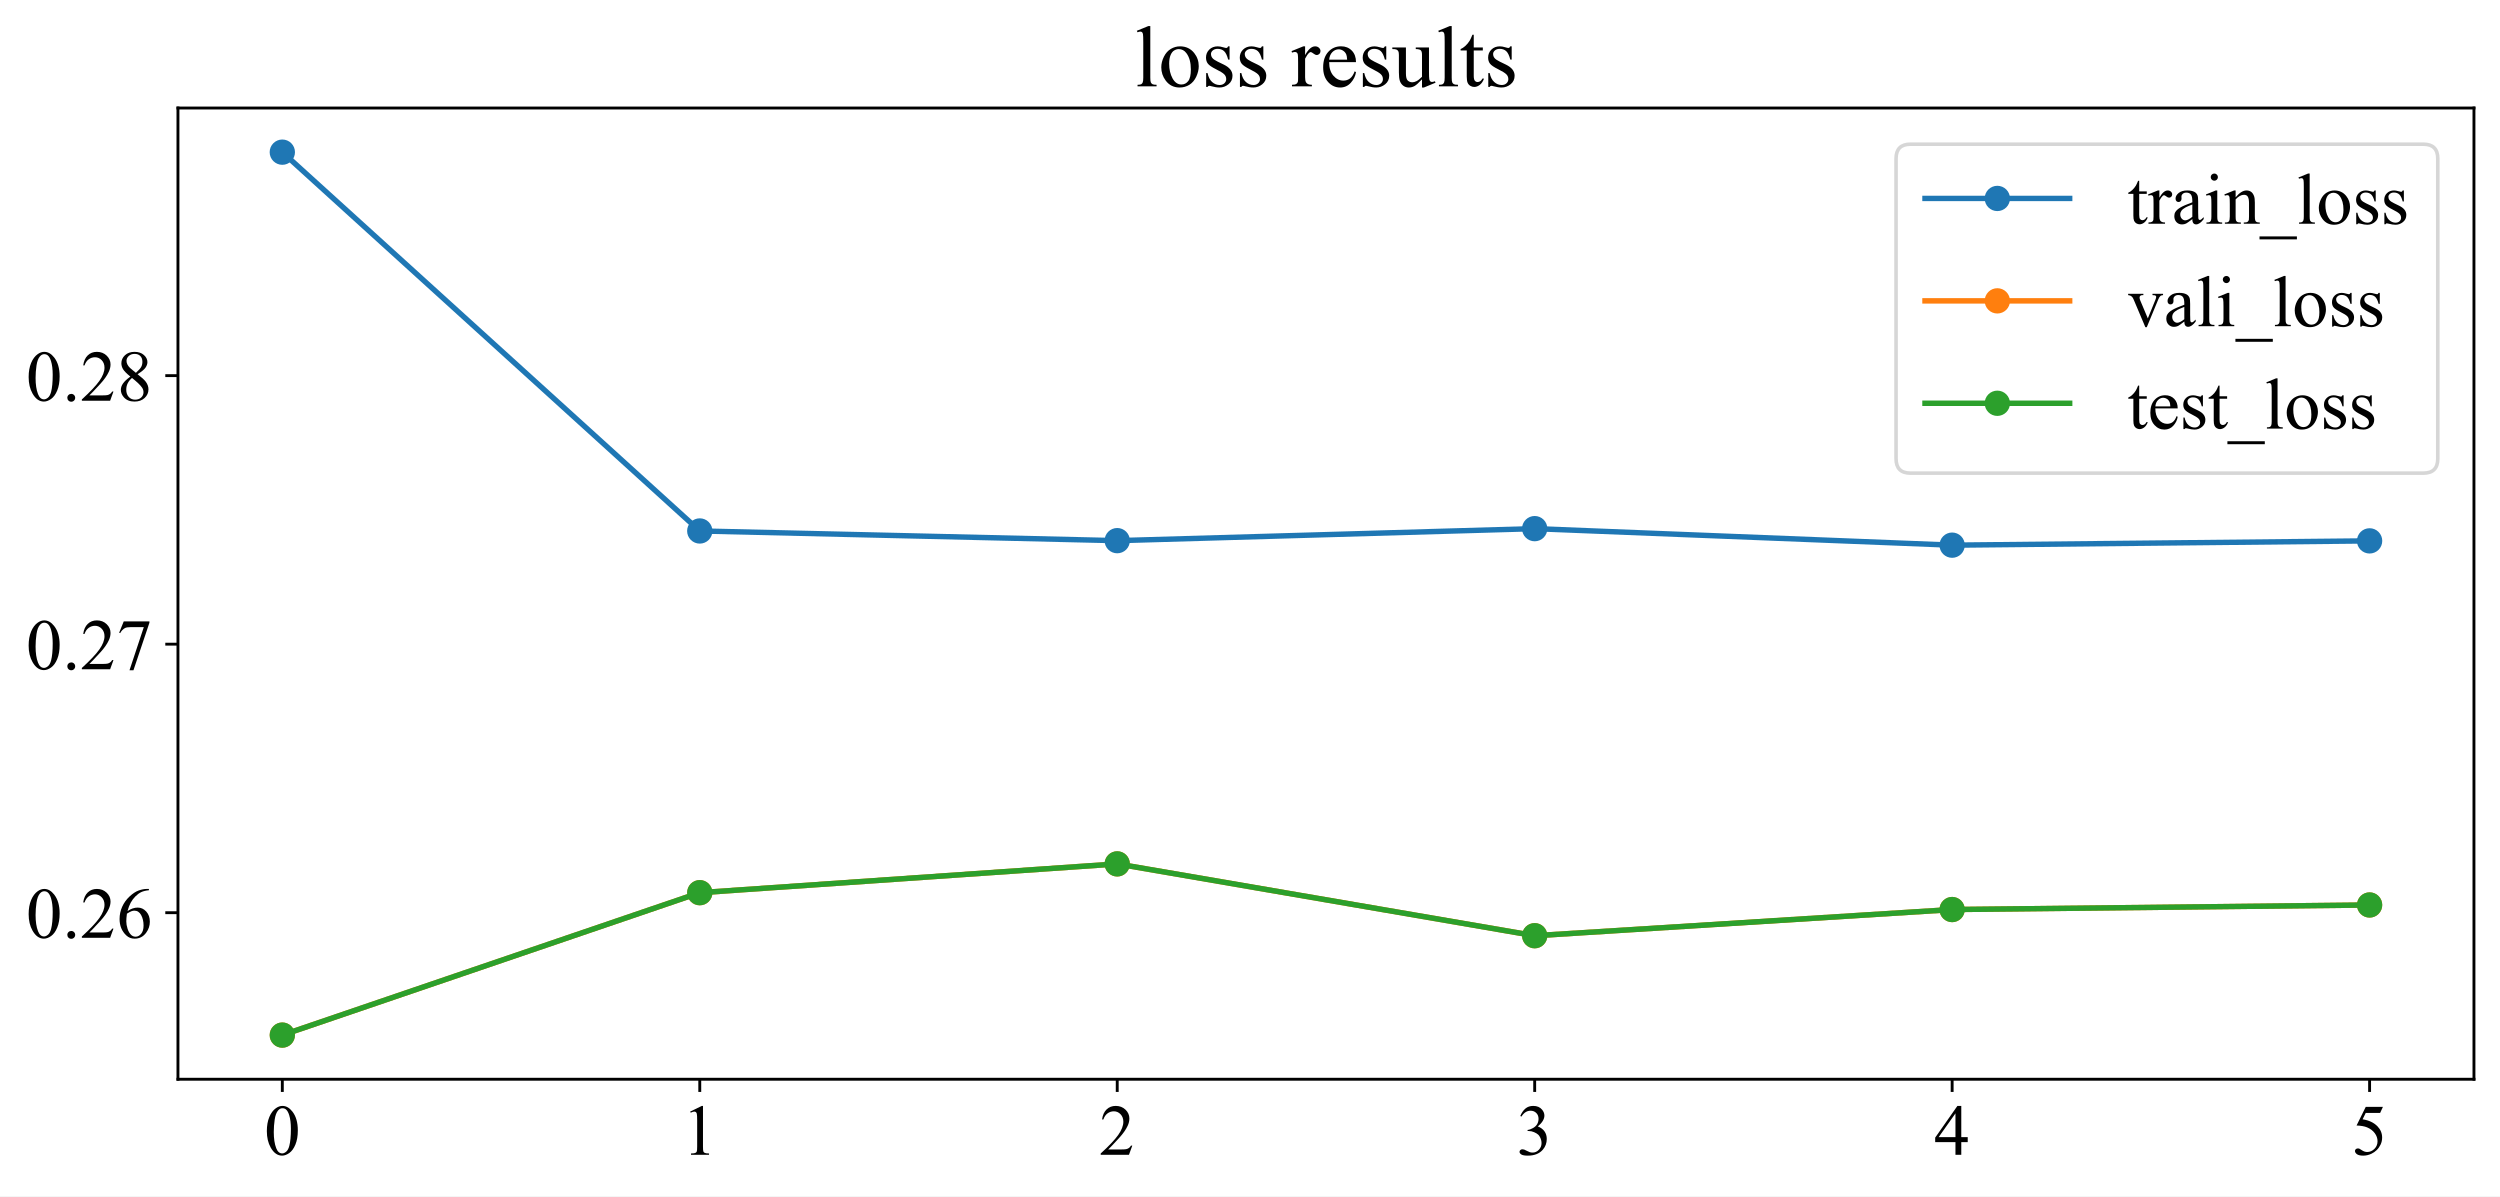
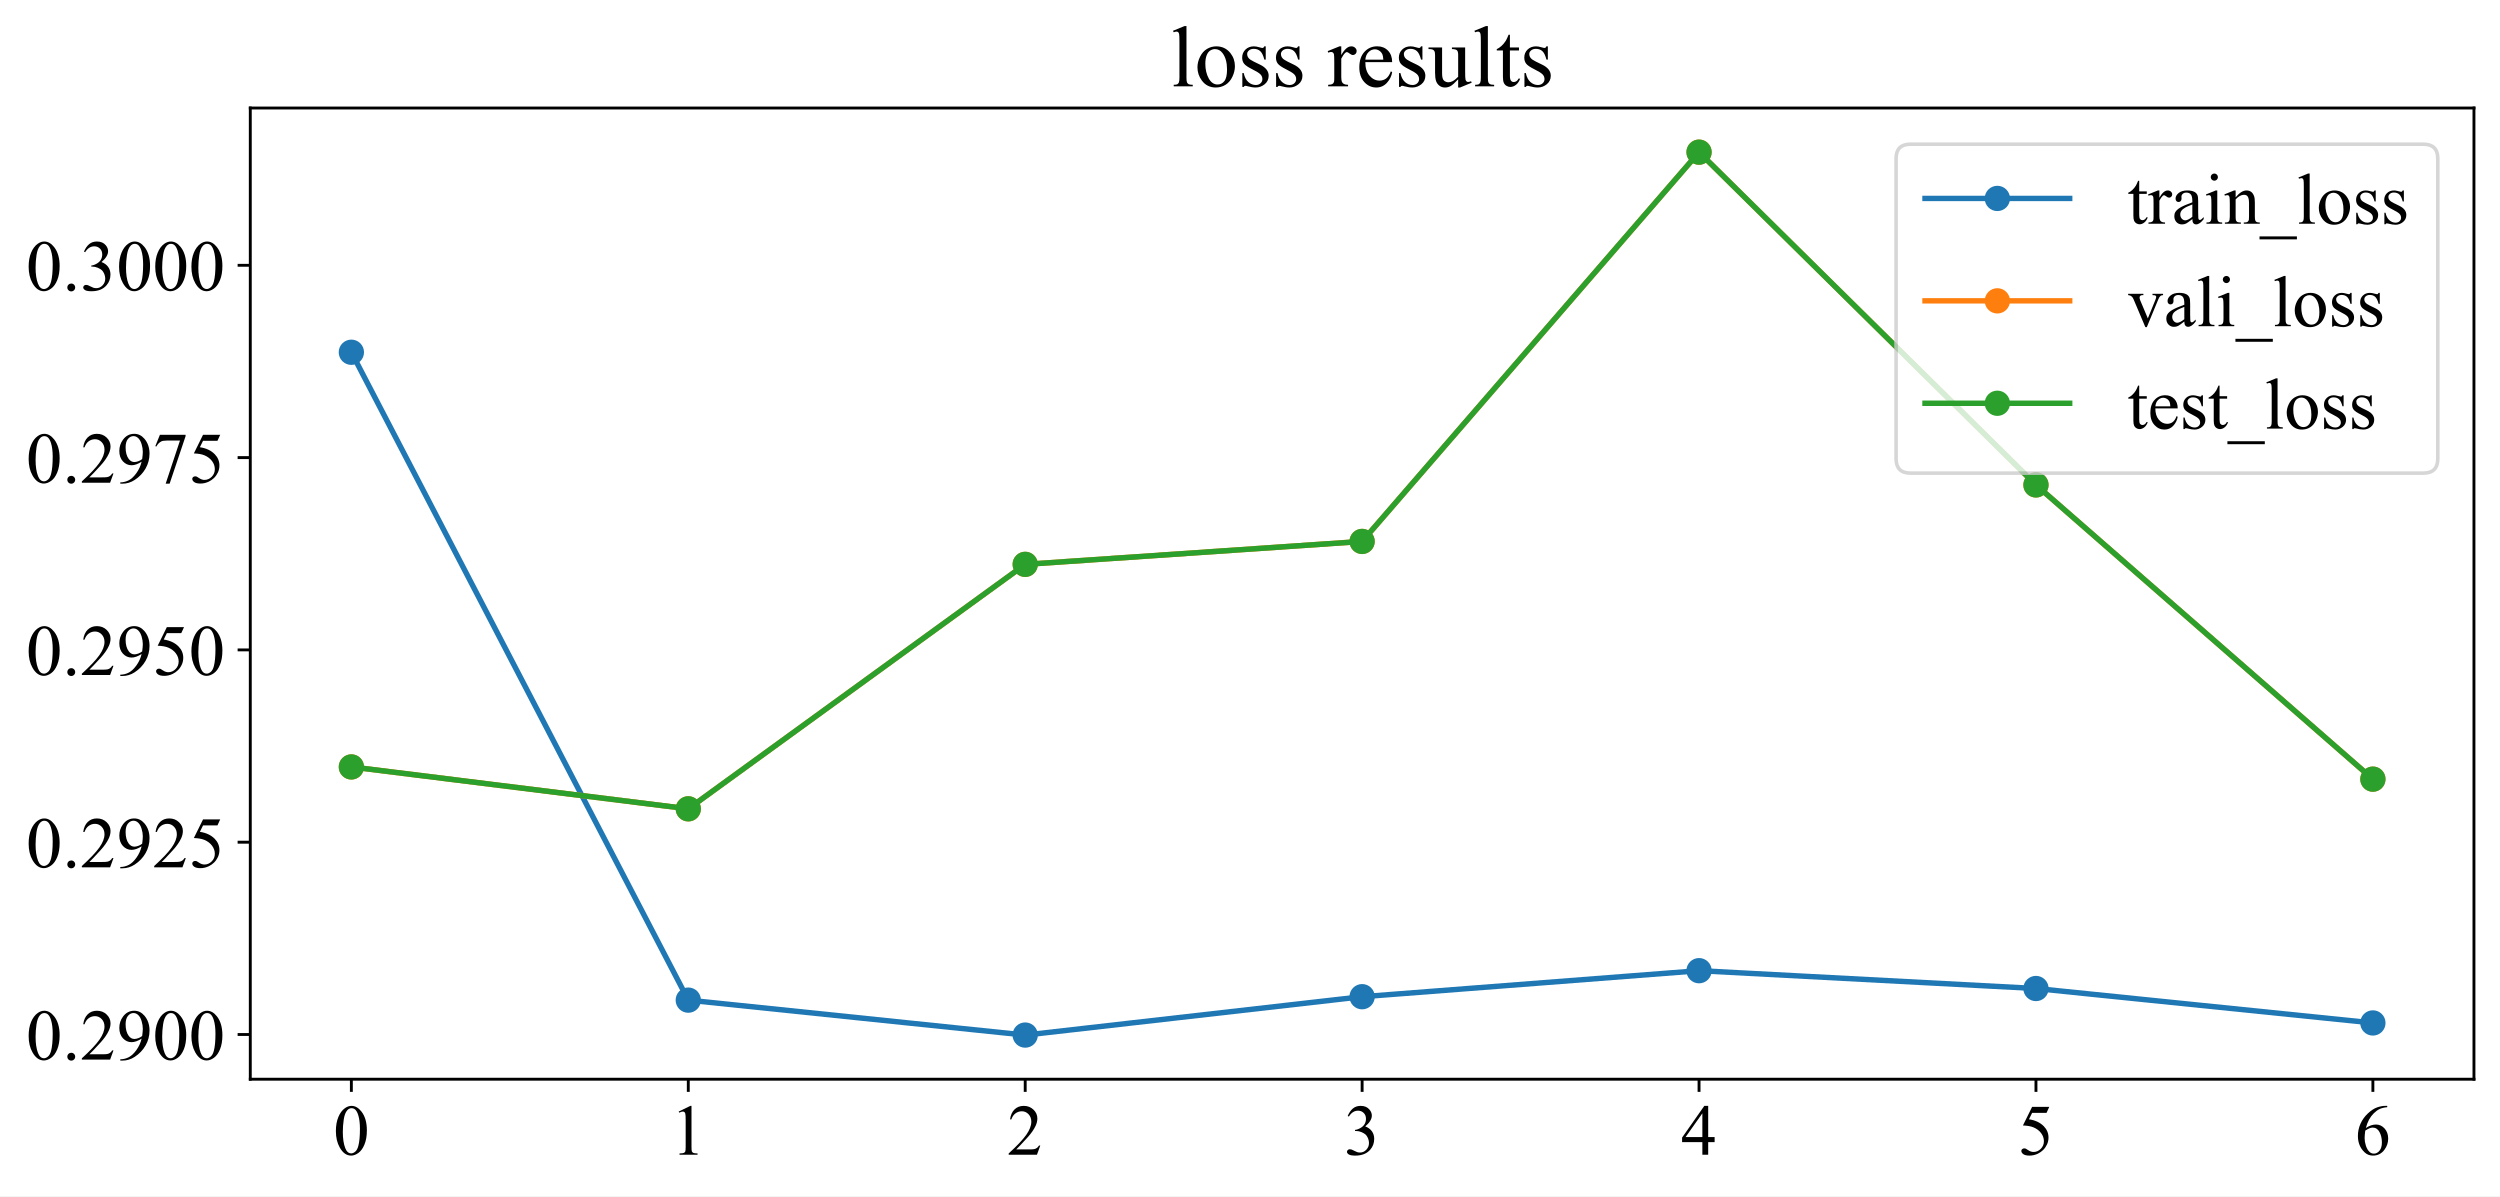
- <svg xmlns="http://www.w3.org/2000/svg" xmlns:xlink="http://www.w3.org/1999/xlink" width="691.19pt" height="330.751pt" viewBox="0 0 691.19 330.751" version="1.1">
+ <svg xmlns="http://www.w3.org/2000/svg" xmlns:xlink="http://www.w3.org/1999/xlink" width="691.21pt" height="330.751pt" viewBox="0 0 691.21 330.751" version="1.1">
  <defs>
    <style type="text/css">*{stroke-linejoin: round; stroke-linecap: butt}</style>
  </defs>
  <g id="figure_1">
    <g id="patch_1">
-       <path d="M 0 330.751  L 691.19 330.751  L 691.19 0  L 0 0  z " style="fill: #ffffff" />
+       <path d="M 0 330.751  L 691.21 330.751  L 691.21 0  L 0 0  z " style="fill: #ffffff" />
    </g>
    <g id="axes_1">
      <g id="patch_2">
-         <path d="M 49.2 298.385  L 683.99 298.385  L 683.99 29.865  L 49.2 29.865  z " style="fill: #ffffff" />
+         <path d="M 69.2 298.385  L 684.01 298.385  L 684.01 29.865  L 69.2 29.865  z " style="fill: #ffffff" />
      </g>
      <g id="matplotlib.axis_1">
        <g id="xtick_1">
          <g id="line2d_1">
            <defs>
-               <path id="mf7d55aefeb" d="M 0 0  L 0 3.5  " style="stroke: #000000; stroke-width: 0.8" />
+               <path id="m547c30e3f7" d="M 0 0  L 0 3.5  " style="stroke: #000000; stroke-width: 0.8" />
            </defs>
            <g>
-               <use xlink:href="#mf7d55aefeb" x="78.054" y="298.385" style="stroke: #000000; stroke-width: 0.8" />
+               <use xlink:href="#m547c30e3f7" x="97.146" y="298.385" style="stroke: #000000; stroke-width: 0.8" />
            </g>
          </g>
          <g id="text_1">
-             <g transform="translate(73.05409 319.2725) scale(0.2 -0.2)">
+             <g transform="translate(92.14591 319.2725) scale(0.2 -0.2)">
              <defs>
                <path id="TimesNewRomanPSMT-30" d="M 231 2094  Q 231 2819 450 3342  Q 669 3866 1031 4122  Q 1313 4325 1613 4325  Q 2100 4325 2488 3828  Q 2972 3213 2972 2159  Q 2972 1422 2759 906  Q 2547 391 2217 158  Q 1888 -75 1581 -75  Q 975 -75 572 641  Q 231 1244 231 2094  z M 844 2016  Q 844 1141 1059 588  Q 1238 122 1591 122  Q 1759 122 1940 273  Q 2122 425 2216 781  Q 2359 1319 2359 2297  Q 2359 3022 2209 3506  Q 2097 3866 1919 4016  Q 1791 4119 1609 4119  Q 1397 4119 1231 3928  Q 1006 3669 925 3112  Q 844 2556 844 2016  z " transform="scale(0.015625)" />
              </defs>
              <use xlink:href="#TimesNewRomanPSMT-30" />
            </g>
          </g>
        </g>
        <g id="xtick_2">
          <g id="line2d_2">
            <g>
-               <use xlink:href="#mf7d55aefeb" x="193.47" y="298.385" style="stroke: #000000; stroke-width: 0.8" />
+               <use xlink:href="#m547c30e3f7" x="190.299" y="298.385" style="stroke: #000000; stroke-width: 0.8" />
            </g>
          </g>
          <g id="text_2">
-             <g transform="translate(188.4705 319.2725) scale(0.2 -0.2)">
+             <g transform="translate(185.2989 319.2725) scale(0.2 -0.2)">
              <defs>
                <path id="TimesNewRomanPSMT-31" d="M 750 3822  L 1781 4325  L 1884 4325  L 1884 747  Q 1884 391 1914 303  Q 1944 216 2037 169  Q 2131 122 2419 116  L 2419 0  L 825 0  L 825 116  Q 1125 122 1212 167  Q 1300 213 1334 289  Q 1369 366 1369 747  L 1369 3034  Q 1369 3497 1338 3628  Q 1316 3728 1258 3775  Q 1200 3822 1119 3822  Q 1003 3822 797 3725  L 750 3822  z " transform="scale(0.015625)" />
              </defs>
              <use xlink:href="#TimesNewRomanPSMT-31" />
            </g>
          </g>
        </g>
        <g id="xtick_3">
          <g id="line2d_3">
            <g>
-               <use xlink:href="#mf7d55aefeb" x="308.887" y="298.385" style="stroke: #000000; stroke-width: 0.8" />
+               <use xlink:href="#m547c30e3f7" x="283.452" y="298.385" style="stroke: #000000; stroke-width: 0.8" />
            </g>
          </g>
          <g id="text_3">
-             <g transform="translate(303.8868 319.2725) scale(0.2 -0.2)">
+             <g transform="translate(278.452 319.2725) scale(0.2 -0.2)">
              <defs>
                <path id="TimesNewRomanPSMT-32" d="M 2934 816  L 2638 0  L 138 0  L 138 116  Q 1241 1122 1691 1759  Q 2141 2397 2141 2925  Q 2141 3328 1894 3587  Q 1647 3847 1303 3847  Q 991 3847 742 3664  Q 494 3481 375 3128  L 259 3128  Q 338 3706 661 4015  Q 984 4325 1469 4325  Q 1984 4325 2329 3994  Q 2675 3663 2675 3213  Q 2675 2891 2525 2569  Q 2294 2063 1775 1497  Q 997 647 803 472  L 1909 472  Q 2247 472 2383 497  Q 2519 522 2628 598  Q 2738 675 2819 816  L 2934 816  z " transform="scale(0.015625)" />
              </defs>
              <use xlink:href="#TimesNewRomanPSMT-32" />
            </g>
          </g>
        </g>
        <g id="xtick_4">
          <g id="line2d_4">
            <g>
-               <use xlink:href="#mf7d55aefeb" x="424.303" y="298.385" style="stroke: #000000; stroke-width: 0.8" />
+               <use xlink:href="#m547c30e3f7" x="376.605" y="298.385" style="stroke: #000000; stroke-width: 0.8" />
            </g>
          </g>
          <g id="text_4">
-             <g transform="translate(419.3032 319.2725) scale(0.2 -0.2)">
+             <g transform="translate(371.605 319.2725) scale(0.2 -0.2)">
              <defs>
                <path id="TimesNewRomanPSMT-33" d="M 325 3431  Q 506 3859 782 4092  Q 1059 4325 1472 4325  Q 1981 4325 2253 3994  Q 2459 3747 2459 3466  Q 2459 3003 1878 2509  Q 2269 2356 2469 2072  Q 2669 1788 2669 1403  Q 2669 853 2319 450  Q 1863 -75 997 -75  Q 569 -75 414 31  Q 259 138 259 259  Q 259 350 332 419  Q 406 488 509 488  Q 588 488 669 463  Q 722 447 909 348  Q 1097 250 1169 231  Q 1284 197 1416 197  Q 1734 197 1970 444  Q 2206 691 2206 1028  Q 2206 1275 2097 1509  Q 2016 1684 1919 1775  Q 1784 1900 1550 2001  Q 1316 2103 1072 2103  L 972 2103  L 972 2197  Q 1219 2228 1467 2375  Q 1716 2522 1828 2728  Q 1941 2934 1941 3181  Q 1941 3503 1739 3701  Q 1538 3900 1238 3900  Q 753 3900 428 3381  L 325 3431  z " transform="scale(0.015625)" />
              </defs>
              <use xlink:href="#TimesNewRomanPSMT-33" />
            </g>
          </g>
        </g>
        <g id="xtick_5">
          <g id="line2d_5">
            <g>
-               <use xlink:href="#mf7d55aefeb" x="539.72" y="298.385" style="stroke: #000000; stroke-width: 0.8" />
+               <use xlink:href="#m547c30e3f7" x="469.758" y="298.385" style="stroke: #000000; stroke-width: 0.8" />
            </g>
          </g>
          <g id="text_5">
-             <g transform="translate(534.7195 319.2725) scale(0.2 -0.2)">
+             <g transform="translate(464.758 319.2725) scale(0.2 -0.2)">
              <defs>
                <path id="TimesNewRomanPSMT-34" d="M 2978 1563  L 2978 1119  L 2409 1119  L 2409 0  L 1894 0  L 1894 1119  L 100 1119  L 100 1519  L 2066 4325  L 2409 4325  L 2409 1563  L 2978 1563  z M 1894 1563  L 1894 3666  L 406 1563  L 1894 1563  z " transform="scale(0.015625)" />
              </defs>
              <use xlink:href="#TimesNewRomanPSMT-34" />
            </g>
          </g>
        </g>
        <g id="xtick_6">
          <g id="line2d_6">
            <g>
-               <use xlink:href="#mf7d55aefeb" x="655.136" y="298.385" style="stroke: #000000; stroke-width: 0.8" />
+               <use xlink:href="#m547c30e3f7" x="562.911" y="298.385" style="stroke: #000000; stroke-width: 0.8" />
            </g>
          </g>
          <g id="text_6">
-             <g transform="translate(650.1359 319.2725) scale(0.2 -0.2)">
+             <g transform="translate(557.9111 319.2725) scale(0.2 -0.2)">
              <defs>
                <path id="TimesNewRomanPSMT-35" d="M 2778 4238  L 2534 3706  L 1259 3706  L 981 3138  Q 1809 3016 2294 2522  Q 2709 2097 2709 1522  Q 2709 1188 2573 903  Q 2438 619 2231 419  Q 2025 219 1772 97  Q 1413 -75 1034 -75  Q 653 -75 479 54  Q 306 184 306 341  Q 306 428 378 495  Q 450 563 559 563  Q 641 563 702 538  Q 763 513 909 409  Q 1144 247 1384 247  Q 1750 247 2026 523  Q 2303 800 2303 1197  Q 2303 1581 2056 1914  Q 1809 2247 1375 2428  Q 1034 2569 447 2591  L 1259 4238  L 2778 4238  z " transform="scale(0.015625)" />
              </defs>
              <use xlink:href="#TimesNewRomanPSMT-35" />
+             </g>
+           </g>
+         </g>
+         <g id="xtick_7">
+           <g id="line2d_7">
+             <g>
+               <use xlink:href="#m547c30e3f7" x="656.064" y="298.385" style="stroke: #000000; stroke-width: 0.8" />
+             </g>
+           </g>
+           <g id="text_7">
+             <g transform="translate(651.0641 319.2725) scale(0.2 -0.2)">
+               <defs>
+                 <path id="TimesNewRomanPSMT-36" d="M 2869 4325  L 2869 4209  Q 2456 4169 2195 4045  Q 1934 3922 1679 3669  Q 1425 3416 1258 3105  Q 1091 2794 978 2366  Q 1428 2675 1881 2675  Q 2316 2675 2634 2325  Q 2953 1975 2953 1425  Q 2953 894 2631 456  Q 2244 -75 1606 -75  Q 1172 -75 869 213  Q 275 772 275 1663  Q 275 2231 503 2743  Q 731 3256 1154 3653  Q 1578 4050 1965 4187  Q 2353 4325 2688 4325  L 2869 4325  z M 925 2138  Q 869 1716 869 1456  Q 869 1156 980 804  Q 1091 453 1309 247  Q 1469 100 1697 100  Q 1969 100 2183 356  Q 2397 613 2397 1088  Q 2397 1622 2184 2012  Q 1972 2403 1581 2403  Q 1463 2403 1327 2353  Q 1191 2303 925 2138  z " transform="scale(0.015625)" />
+               </defs>
+               <use xlink:href="#TimesNewRomanPSMT-36" />
            </g>
          </g>
        </g>
      </g>
      <g id="matplotlib.axis_2">
        <g id="ytick_1">
-           <g id="line2d_7">
+           <g id="line2d_8">
            <defs>
-               <path id="mca169cd558" d="M 0 0  L -3.5 0  " style="stroke: #000000; stroke-width: 0.8" />
+               <path id="m90d7ce782a" d="M 0 0  L -3.5 0  " style="stroke: #000000; stroke-width: 0.8" />
            </defs>
            <g>
-               <use xlink:href="#mca169cd558" x="49.2" y="252.341" style="stroke: #000000; stroke-width: 0.8" />
-             </g>
-           </g>
-           <g id="text_7">
-             <g transform="translate(7.2 259.2844) scale(0.2 -0.2)">
+               <use xlink:href="#m90d7ce782a" x="69.2" y="286.025" style="stroke: #000000; stroke-width: 0.8" />
+             </g>
+           </g>
+           <g id="text_8">
+             <g transform="translate(7.2 292.9692) scale(0.2 -0.2)">
              <defs>
                <path id="TimesNewRomanPSMT-2e" d="M 800 606  Q 947 606 1047 504  Q 1147 403 1147 259  Q 1147 116 1045 14  Q 944 -88 800 -88  Q 656 -88 554 14  Q 453 116 453 259  Q 453 406 554 506  Q 656 606 800 606  z " transform="scale(0.015625)" />
-                 <path id="TimesNewRomanPSMT-36" d="M 2869 4325  L 2869 4209  Q 2456 4169 2195 4045  Q 1934 3922 1679 3669  Q 1425 3416 1258 3105  Q 1091 2794 978 2366  Q 1428 2675 1881 2675  Q 2316 2675 2634 2325  Q 2953 1975 2953 1425  Q 2953 894 2631 456  Q 2244 -75 1606 -75  Q 1172 -75 869 213  Q 275 772 275 1663  Q 275 2231 503 2743  Q 731 3256 1154 3653  Q 1578 4050 1965 4187  Q 2353 4325 2688 4325  L 2869 4325  z M 925 2138  Q 869 1716 869 1456  Q 869 1156 980 804  Q 1091 453 1309 247  Q 1469 100 1697 100  Q 1969 100 2183 356  Q 2397 613 2397 1088  Q 2397 1622 2184 2012  Q 1972 2403 1581 2403  Q 1463 2403 1327 2353  Q 1191 2303 925 2138  z " transform="scale(0.015625)" />
+                 <path id="TimesNewRomanPSMT-39" d="M 338 -88  L 338 28  Q 744 34 1094 217  Q 1444 400 1770 856  Q 2097 1313 2225 1859  Q 1734 1544 1338 1544  Q 891 1544 572 1889  Q 253 2234 253 2806  Q 253 3363 572 3797  Q 956 4325 1575 4325  Q 2097 4325 2469 3894  Q 2925 3359 2925 2575  Q 2925 1869 2578 1258  Q 2231 647 1613 244  Q 1109 -88 516 -88  L 338 -88  z M 2275 2091  Q 2331 2497 2331 2741  Q 2331 3044 2228 3395  Q 2125 3747 1936 3934  Q 1747 4122 1506 4122  Q 1228 4122 1018 3872  Q 809 3622 809 3128  Q 809 2469 1088 2097  Q 1291 1828 1588 1828  Q 1731 1828 1928 1897  Q 2125 1966 2275 2091  z " transform="scale(0.015625)" />
              </defs>
              <use xlink:href="#TimesNewRomanPSMT-30" />
              <use xlink:href="#TimesNewRomanPSMT-2e" x="50" />
              <use xlink:href="#TimesNewRomanPSMT-32" x="75" />
-               <use xlink:href="#TimesNewRomanPSMT-36" x="125" />
+               <use xlink:href="#TimesNewRomanPSMT-39" x="125" />
+               <use xlink:href="#TimesNewRomanPSMT-30" x="175" />
+               <use xlink:href="#TimesNewRomanPSMT-30" x="225" />
            </g>
          </g>
        </g>
        <g id="ytick_2">
-           <g id="line2d_8">
-             <g>
-               <use xlink:href="#mca169cd558" x="49.2" y="178.095" style="stroke: #000000; stroke-width: 0.8" />
-             </g>
-           </g>
-           <g id="text_8">
-             <g transform="translate(7.2 185.0385) scale(0.2 -0.2)">
+           <g id="line2d_9">
+             <g>
+               <use xlink:href="#m90d7ce782a" x="69.2" y="232.856" style="stroke: #000000; stroke-width: 0.8" />
+             </g>
+           </g>
+           <g id="text_9">
+             <g transform="translate(7.2 239.7993) scale(0.2 -0.2)">
+               <use xlink:href="#TimesNewRomanPSMT-30" />
+               <use xlink:href="#TimesNewRomanPSMT-2e" x="50" />
+               <use xlink:href="#TimesNewRomanPSMT-32" x="75" />
+               <use xlink:href="#TimesNewRomanPSMT-39" x="125" />
+               <use xlink:href="#TimesNewRomanPSMT-32" x="175" />
+               <use xlink:href="#TimesNewRomanPSMT-35" x="225" />
+             </g>
+           </g>
+         </g>
+         <g id="ytick_3">
+           <g id="line2d_10">
+             <g>
+               <use xlink:href="#m90d7ce782a" x="69.2" y="179.686" style="stroke: #000000; stroke-width: 0.8" />
+             </g>
+           </g>
+           <g id="text_10">
+             <g transform="translate(7.2 186.6295) scale(0.2 -0.2)">
+               <use xlink:href="#TimesNewRomanPSMT-30" />
+               <use xlink:href="#TimesNewRomanPSMT-2e" x="50" />
+               <use xlink:href="#TimesNewRomanPSMT-32" x="75" />
+               <use xlink:href="#TimesNewRomanPSMT-39" x="125" />
+               <use xlink:href="#TimesNewRomanPSMT-35" x="175" />
+               <use xlink:href="#TimesNewRomanPSMT-30" x="225" />
+             </g>
+           </g>
+         </g>
+         <g id="ytick_4">
+           <g id="line2d_11">
+             <g>
+               <use xlink:href="#m90d7ce782a" x="69.2" y="126.516" style="stroke: #000000; stroke-width: 0.8" />
+             </g>
+           </g>
+           <g id="text_11">
+             <g transform="translate(7.2 133.4596) scale(0.2 -0.2)">
              <defs>
                <path id="TimesNewRomanPSMT-37" d="M 644 4238  L 2916 4238  L 2916 4119  L 1503 -88  L 1153 -88  L 2419 3728  L 1253 3728  Q 900 3728 750 3644  Q 488 3500 328 3200  L 238 3234  L 644 4238  z " transform="scale(0.015625)" />
              </defs>
              <use xlink:href="#TimesNewRomanPSMT-30" />
              <use xlink:href="#TimesNewRomanPSMT-2e" x="50" />
              <use xlink:href="#TimesNewRomanPSMT-32" x="75" />
-               <use xlink:href="#TimesNewRomanPSMT-37" x="125" />
-             </g>
-           </g>
-         </g>
-         <g id="ytick_3">
-           <g id="line2d_9">
-             <g>
-               <use xlink:href="#mca169cd558" x="49.2" y="103.849" style="stroke: #000000; stroke-width: 0.8" />
-             </g>
-           </g>
-           <g id="text_9">
-             <g transform="translate(7.2 110.7926) scale(0.2 -0.2)">
-               <defs>
-                 <path id="TimesNewRomanPSMT-38" d="M 1228 2134  Q 725 2547 579 2797  Q 434 3047 434 3316  Q 434 3728 753 4026  Q 1072 4325 1600 4325  Q 2113 4325 2425 4047  Q 2738 3769 2738 3413  Q 2738 3175 2569 2928  Q 2400 2681 1866 2347  Q 2416 1922 2594 1678  Q 2831 1359 2831 1006  Q 2831 559 2490 242  Q 2150 -75 1597 -75  Q 994 -75 656 303  Q 388 606 388 966  Q 388 1247 577 1523  Q 766 1800 1228 2134  z M 1719 2469  Q 2094 2806 2194 3001  Q 2294 3197 2294 3444  Q 2294 3772 2109 3958  Q 1925 4144 1606 4144  Q 1288 4144 1088 3959  Q 888 3775 888 3528  Q 888 3366 970 3203  Q 1053 3041 1206 2894  L 1719 2469  z M 1375 2016  Q 1116 1797 991 1539  Q 866 1281 866 981  Q 866 578 1086 336  Q 1306 94 1647 94  Q 1984 94 2187 284  Q 2391 475 2391 747  Q 2391 972 2272 1150  Q 2050 1481 1375 2016  z " transform="scale(0.015625)" />
-               </defs>
-               <use xlink:href="#TimesNewRomanPSMT-30" />
-               <use xlink:href="#TimesNewRomanPSMT-2e" x="50" />
-               <use xlink:href="#TimesNewRomanPSMT-32" x="75" />
-               <use xlink:href="#TimesNewRomanPSMT-38" x="125" />
-             </g>
-           </g>
-         </g>
-       </g>
-       <g id="line2d_10">
-         <path d="M 78.054 42.07  L 193.47 146.8  L 308.887 149.477  L 424.303 146.157  L 539.72 150.726  L 655.136 149.539  " clip-path="url(#p37f1fc34e7)" style="fill: none; stroke: #1f77b4; stroke-width: 1.5; stroke-linecap: square" />
+               <use xlink:href="#TimesNewRomanPSMT-39" x="125" />
+               <use xlink:href="#TimesNewRomanPSMT-37" x="175" />
+               <use xlink:href="#TimesNewRomanPSMT-35" x="225" />
+             </g>
+           </g>
+         </g>
+         <g id="ytick_5">
+           <g id="line2d_12">
+             <g>
+               <use xlink:href="#m90d7ce782a" x="69.2" y="73.346" style="stroke: #000000; stroke-width: 0.8" />
+             </g>
+           </g>
+           <g id="text_12">
+             <g transform="translate(7.2 80.28974) scale(0.2 -0.2)">
+               <use xlink:href="#TimesNewRomanPSMT-30" />
+               <use xlink:href="#TimesNewRomanPSMT-2e" x="50" />
+               <use xlink:href="#TimesNewRomanPSMT-33" x="75" />
+               <use xlink:href="#TimesNewRomanPSMT-30" x="125" />
+               <use xlink:href="#TimesNewRomanPSMT-30" x="175" />
+               <use xlink:href="#TimesNewRomanPSMT-30" x="225" />
+             </g>
+           </g>
+         </g>
+       </g>
+       <g id="line2d_13">
+         <path d="M 97.146 97.393  L 190.299 276.522  L 283.452 286.18  L 376.605 275.572  L 469.758 268.379  L 562.911 273.308  L 656.064 282.829  " clip-path="url(#pf098a8b995)" style="fill: none; stroke: #1f77b4; stroke-width: 1.5; stroke-linecap: square" />
        <defs>
-           <path id="m7b7a66b2db" d="M 0 3  C 0.796 3 1.559 2.684 2.121 2.121  C 2.684 1.559 3 0.796 3 0  C 3 -0.796 2.684 -1.559 2.121 -2.121  C 1.559 -2.684 0.796 -3 0 -3  C -0.796 -3 -1.559 -2.684 -2.121 -2.121  C -2.684 -1.559 -3 -0.796 -3 0  C -3 0.796 -2.684 1.559 -2.121 2.121  C -1.559 2.684 -0.796 3 0 3  z " style="stroke: #1f77b4" />
+           <path id="m8a2f377d35" d="M 0 3  C 0.796 3 1.559 2.684 2.121 2.121  C 2.684 1.559 3 0.796 3 0  C 3 -0.796 2.684 -1.559 2.121 -2.121  C 1.559 -2.684 0.796 -3 0 -3  C -0.796 -3 -1.559 -2.684 -2.121 -2.121  C -2.684 -1.559 -3 -0.796 -3 0  C -3 0.796 -2.684 1.559 -2.121 2.121  C -1.559 2.684 -0.796 3 0 3  z " style="stroke: #1f77b4" />
        </defs>
-         <g clip-path="url(#p37f1fc34e7)">
-           <use xlink:href="#m7b7a66b2db" x="78.054" y="42.07" style="fill: #1f77b4; stroke: #1f77b4" />
-           <use xlink:href="#m7b7a66b2db" x="193.47" y="146.8" style="fill: #1f77b4; stroke: #1f77b4" />
-           <use xlink:href="#m7b7a66b2db" x="308.887" y="149.477" style="fill: #1f77b4; stroke: #1f77b4" />
-           <use xlink:href="#m7b7a66b2db" x="424.303" y="146.157" style="fill: #1f77b4; stroke: #1f77b4" />
-           <use xlink:href="#m7b7a66b2db" x="539.72" y="150.726" style="fill: #1f77b4; stroke: #1f77b4" />
-           <use xlink:href="#m7b7a66b2db" x="655.136" y="149.539" style="fill: #1f77b4; stroke: #1f77b4" />
-         </g>
-       </g>
-       <g id="line2d_11">
-         <path d="M 78.054 286.18  L 193.47 246.803  L 308.887 238.844  L 424.303 258.703  L 539.72 251.467  L 655.136 250.205  " clip-path="url(#p37f1fc34e7)" style="fill: none; stroke: #ff7f0e; stroke-width: 1.5; stroke-linecap: square" />
+         <g clip-path="url(#pf098a8b995)">
+           <use xlink:href="#m8a2f377d35" x="97.146" y="97.393" style="fill: #1f77b4; stroke: #1f77b4" />
+           <use xlink:href="#m8a2f377d35" x="190.299" y="276.522" style="fill: #1f77b4; stroke: #1f77b4" />
+           <use xlink:href="#m8a2f377d35" x="283.452" y="286.18" style="fill: #1f77b4; stroke: #1f77b4" />
+           <use xlink:href="#m8a2f377d35" x="376.605" y="275.572" style="fill: #1f77b4; stroke: #1f77b4" />
+           <use xlink:href="#m8a2f377d35" x="469.758" y="268.379" style="fill: #1f77b4; stroke: #1f77b4" />
+           <use xlink:href="#m8a2f377d35" x="562.911" y="273.308" style="fill: #1f77b4; stroke: #1f77b4" />
+           <use xlink:href="#m8a2f377d35" x="656.064" y="282.829" style="fill: #1f77b4; stroke: #1f77b4" />
+         </g>
+       </g>
+       <g id="line2d_14">
+         <path d="M 97.146 212.045  L 190.299 223.627  L 283.452 156.036  L 376.605 149.696  L 469.758 42.07  L 562.911 134.074  L 656.064 215.422  " clip-path="url(#pf098a8b995)" style="fill: none; stroke: #ff7f0e; stroke-width: 1.5; stroke-linecap: square" />
        <defs>
-           <path id="m5fec978781" d="M 0 3  C 0.796 3 1.559 2.684 2.121 2.121  C 2.684 1.559 3 0.796 3 0  C 3 -0.796 2.684 -1.559 2.121 -2.121  C 1.559 -2.684 0.796 -3 0 -3  C -0.796 -3 -1.559 -2.684 -2.121 -2.121  C -2.684 -1.559 -3 -0.796 -3 0  C -3 0.796 -2.684 1.559 -2.121 2.121  C -1.559 2.684 -0.796 3 0 3  z " style="stroke: #ff7f0e" />
+           <path id="m6f26eb6a19" d="M 0 3  C 0.796 3 1.559 2.684 2.121 2.121  C 2.684 1.559 3 0.796 3 0  C 3 -0.796 2.684 -1.559 2.121 -2.121  C 1.559 -2.684 0.796 -3 0 -3  C -0.796 -3 -1.559 -2.684 -2.121 -2.121  C -2.684 -1.559 -3 -0.796 -3 0  C -3 0.796 -2.684 1.559 -2.121 2.121  C -1.559 2.684 -0.796 3 0 3  z " style="stroke: #ff7f0e" />
        </defs>
-         <g clip-path="url(#p37f1fc34e7)">
-           <use xlink:href="#m5fec978781" x="78.054" y="286.18" style="fill: #ff7f0e; stroke: #ff7f0e" />
-           <use xlink:href="#m5fec978781" x="193.47" y="246.803" style="fill: #ff7f0e; stroke: #ff7f0e" />
-           <use xlink:href="#m5fec978781" x="308.887" y="238.844" style="fill: #ff7f0e; stroke: #ff7f0e" />
-           <use xlink:href="#m5fec978781" x="424.303" y="258.703" style="fill: #ff7f0e; stroke: #ff7f0e" />
-           <use xlink:href="#m5fec978781" x="539.72" y="251.467" style="fill: #ff7f0e; stroke: #ff7f0e" />
-           <use xlink:href="#m5fec978781" x="655.136" y="250.205" style="fill: #ff7f0e; stroke: #ff7f0e" />
-         </g>
-       </g>
-       <g id="line2d_12">
-         <path d="M 78.054 286.18  L 193.47 246.803  L 308.887 238.844  L 424.303 258.703  L 539.72 251.467  L 655.136 250.205  " clip-path="url(#p37f1fc34e7)" style="fill: none; stroke: #2ca02c; stroke-width: 1.5; stroke-linecap: square" />
+         <g clip-path="url(#pf098a8b995)">
+           <use xlink:href="#m6f26eb6a19" x="97.146" y="212.045" style="fill: #ff7f0e; stroke: #ff7f0e" />
+           <use xlink:href="#m6f26eb6a19" x="190.299" y="223.627" style="fill: #ff7f0e; stroke: #ff7f0e" />
+           <use xlink:href="#m6f26eb6a19" x="283.452" y="156.036" style="fill: #ff7f0e; stroke: #ff7f0e" />
+           <use xlink:href="#m6f26eb6a19" x="376.605" y="149.696" style="fill: #ff7f0e; stroke: #ff7f0e" />
+           <use xlink:href="#m6f26eb6a19" x="469.758" y="42.07" style="fill: #ff7f0e; stroke: #ff7f0e" />
+           <use xlink:href="#m6f26eb6a19" x="562.911" y="134.074" style="fill: #ff7f0e; stroke: #ff7f0e" />
+           <use xlink:href="#m6f26eb6a19" x="656.064" y="215.422" style="fill: #ff7f0e; stroke: #ff7f0e" />
+         </g>
+       </g>
+       <g id="line2d_15">
+         <path d="M 97.146 212.045  L 190.299 223.627  L 283.452 156.036  L 376.605 149.696  L 469.758 42.07  L 562.911 134.074  L 656.064 215.422  " clip-path="url(#pf098a8b995)" style="fill: none; stroke: #2ca02c; stroke-width: 1.5; stroke-linecap: square" />
        <defs>
-           <path id="m372c9f1213" d="M 0 3  C 0.796 3 1.559 2.684 2.121 2.121  C 2.684 1.559 3 0.796 3 0  C 3 -0.796 2.684 -1.559 2.121 -2.121  C 1.559 -2.684 0.796 -3 0 -3  C -0.796 -3 -1.559 -2.684 -2.121 -2.121  C -2.684 -1.559 -3 -0.796 -3 0  C -3 0.796 -2.684 1.559 -2.121 2.121  C -1.559 2.684 -0.796 3 0 3  z " style="stroke: #2ca02c" />
+           <path id="m41e79c3f3d" d="M 0 3  C 0.796 3 1.559 2.684 2.121 2.121  C 2.684 1.559 3 0.796 3 0  C 3 -0.796 2.684 -1.559 2.121 -2.121  C 1.559 -2.684 0.796 -3 0 -3  C -0.796 -3 -1.559 -2.684 -2.121 -2.121  C -2.684 -1.559 -3 -0.796 -3 0  C -3 0.796 -2.684 1.559 -2.121 2.121  C -1.559 2.684 -0.796 3 0 3  z " style="stroke: #2ca02c" />
        </defs>
-         <g clip-path="url(#p37f1fc34e7)">
-           <use xlink:href="#m372c9f1213" x="78.054" y="286.18" style="fill: #2ca02c; stroke: #2ca02c" />
-           <use xlink:href="#m372c9f1213" x="193.47" y="246.803" style="fill: #2ca02c; stroke: #2ca02c" />
-           <use xlink:href="#m372c9f1213" x="308.887" y="238.844" style="fill: #2ca02c; stroke: #2ca02c" />
-           <use xlink:href="#m372c9f1213" x="424.303" y="258.703" style="fill: #2ca02c; stroke: #2ca02c" />
-           <use xlink:href="#m372c9f1213" x="539.72" y="251.467" style="fill: #2ca02c; stroke: #2ca02c" />
-           <use xlink:href="#m372c9f1213" x="655.136" y="250.205" style="fill: #2ca02c; stroke: #2ca02c" />
+         <g clip-path="url(#pf098a8b995)">
+           <use xlink:href="#m41e79c3f3d" x="97.146" y="212.045" style="fill: #2ca02c; stroke: #2ca02c" />
+           <use xlink:href="#m41e79c3f3d" x="190.299" y="223.627" style="fill: #2ca02c; stroke: #2ca02c" />
+           <use xlink:href="#m41e79c3f3d" x="283.452" y="156.036" style="fill: #2ca02c; stroke: #2ca02c" />
+           <use xlink:href="#m41e79c3f3d" x="376.605" y="149.696" style="fill: #2ca02c; stroke: #2ca02c" />
+           <use xlink:href="#m41e79c3f3d" x="469.758" y="42.07" style="fill: #2ca02c; stroke: #2ca02c" />
+           <use xlink:href="#m41e79c3f3d" x="562.911" y="134.074" style="fill: #2ca02c; stroke: #2ca02c" />
+           <use xlink:href="#m41e79c3f3d" x="656.064" y="215.422" style="fill: #2ca02c; stroke: #2ca02c" />
        </g>
      </g>
      <g id="patch_3">
-         <path d="M 49.2 298.385  L 49.2 29.865  " style="fill: none; stroke: #000000; stroke-width: 0.8; stroke-linejoin: miter; stroke-linecap: square" />
+         <path d="M 69.2 298.385  L 69.2 29.865  " style="fill: none; stroke: #000000; stroke-width: 0.8; stroke-linejoin: miter; stroke-linecap: square" />
      </g>
      <g id="patch_4">
-         <path d="M 683.99 298.385  L 683.99 29.865  " style="fill: none; stroke: #000000; stroke-width: 0.8; stroke-linejoin: miter; stroke-linecap: square" />
+         <path d="M 684.01 298.385  L 684.01 29.865  " style="fill: none; stroke: #000000; stroke-width: 0.8; stroke-linejoin: miter; stroke-linecap: square" />
      </g>
      <g id="patch_5">
-         <path d="M 49.2 298.385  L 683.99 298.385  " style="fill: none; stroke: #000000; stroke-width: 0.8; stroke-linejoin: miter; stroke-linecap: square" />
+         <path d="M 69.2 298.385  L 684.01 298.385  " style="fill: none; stroke: #000000; stroke-width: 0.8; stroke-linejoin: miter; stroke-linecap: square" />
      </g>
      <g id="patch_6">
-         <path d="M 49.2 29.865  L 683.99 29.865  " style="fill: none; stroke: #000000; stroke-width: 0.8; stroke-linejoin: miter; stroke-linecap: square" />
-       </g>
-       <g id="text_10">
-         <g transform="translate(313.5888 23.865) scale(0.24 -0.24)">
+         <path d="M 69.2 29.865  L 684.01 29.865  " style="fill: none; stroke: #000000; stroke-width: 0.8; stroke-linejoin: miter; stroke-linecap: square" />
+       </g>
+       <g id="text_13">
+         <g transform="translate(323.5987 23.865) scale(0.24 -0.24)">
          <defs>
            <path id="TimesNewRomanPSMT-6c" d="M 1184 4444  L 1184 647  Q 1184 378 1223 290  Q 1263 203 1344 158  Q 1425 113 1647 113  L 1647 0  L 244 0  L 244 113  Q 441 113 512 153  Q 584 194 625 287  Q 666 381 666 647  L 666 3247  Q 666 3731 644 3842  Q 622 3953 573 3993  Q 525 4034 450 4034  Q 369 4034 244 3984  L 191 4094  L 1044 4444  L 1184 4444  z " transform="scale(0.015625)" />
            <path id="TimesNewRomanPSMT-6f" d="M 1600 2947  Q 2250 2947 2644 2453  Q 2978 2031 2978 1484  Q 2978 1100 2793 706  Q 2609 313 2286 112  Q 1963 -88 1566 -88  Q 919 -88 538 428  Q 216 863 216 1403  Q 216 1797 411 2186  Q 606 2575 925 2761  Q 1244 2947 1600 2947  z M 1503 2744  Q 1338 2744 1170 2645  Q 1003 2547 900 2300  Q 797 2053 797 1666  Q 797 1041 1045 587  Q 1294 134 1700 134  Q 2003 134 2200 384  Q 2397 634 2397 1244  Q 2397 2006 2069 2444  Q 1847 2744 1503 2744  z " transform="scale(0.015625)" />
            <path id="TimesNewRomanPSMT-73" d="M 2050 2947  L 2050 1972  L 1947 1972  Q 1828 2431 1642 2597  Q 1456 2763 1169 2763  Q 950 2763 815 2647  Q 681 2531 681 2391  Q 681 2216 781 2091  Q 878 1963 1175 1819  L 1631 1597  Q 2266 1288 2266 781  Q 2266 391 1970 151  Q 1675 -88 1309 -88  Q 1047 -88 709 6  Q 606 38 541 38  Q 469 38 428 -44  L 325 -44  L 325 978  L 428 978  Q 516 541 762 319  Q 1009 97 1316 97  Q 1531 97 1667 223  Q 1803 350 1803 528  Q 1803 744 1651 891  Q 1500 1038 1047 1263  Q 594 1488 453 1669  Q 313 1847 313 2119  Q 313 2472 555 2709  Q 797 2947 1181 2947  Q 1350 2947 1591 2875  Q 1750 2828 1803 2828  Q 1853 2828 1881 2850  Q 1909 2872 1947 2947  L 2050 2947  z " transform="scale(0.015625)" />
            <path id="TimesNewRomanPSMT-20" transform="scale(0.015625)" />
            <path id="TimesNewRomanPSMT-72" d="M 1038 2947  L 1038 2303  Q 1397 2947 1775 2947  Q 1947 2947 2059 2842  Q 2172 2738 2172 2600  Q 2172 2478 2090 2393  Q 2009 2309 1897 2309  Q 1788 2309 1652 2417  Q 1516 2525 1450 2525  Q 1394 2525 1328 2463  Q 1188 2334 1038 2041  L 1038 669  Q 1038 431 1097 309  Q 1138 225 1241 169  Q 1344 113 1538 113  L 1538 0  L 72 0  L 72 113  Q 291 113 397 181  Q 475 231 506 341  Q 522 394 522 644  L 522 1753  Q 522 2253 501 2348  Q 481 2444 426 2487  Q 372 2531 291 2531  Q 194 2531 72 2484  L 41 2597  L 906 2947  L 1038 2947  z " transform="scale(0.015625)" />
            <path id="TimesNewRomanPSMT-65" d="M 681 1784  Q 678 1147 991 784  Q 1303 422 1725 422  Q 2006 422 2214 576  Q 2422 731 2563 1106  L 2659 1044  Q 2594 616 2278 264  Q 1963 -88 1488 -88  Q 972 -88 605 314  Q 238 716 238 1394  Q 238 2128 614 2539  Q 991 2950 1559 2950  Q 2041 2950 2350 2633  Q 2659 2316 2659 1784  L 681 1784  z M 681 1966  L 2006 1966  Q 1991 2241 1941 2353  Q 1863 2528 1708 2628  Q 1553 2728 1384 2728  Q 1125 2728 920 2526  Q 716 2325 681 1966  z " transform="scale(0.015625)" />
            <path id="TimesNewRomanPSMT-75" d="M 2709 2863  L 2709 1128  Q 2709 631 2732 520  Q 2756 409 2807 365  Q 2859 322 2928 322  Q 3025 322 3147 375  L 3191 266  L 2334 -88  L 2194 -88  L 2194 519  Q 1825 119 1631 15  Q 1438 -88 1222 -88  Q 981 -88 804 51  Q 628 191 559 409  Q 491 628 491 1028  L 491 2306  Q 491 2509 447 2587  Q 403 2666 317 2708  Q 231 2750 6 2747  L 6 2863  L 1009 2863  L 1009 947  Q 1009 547 1148 422  Q 1288 297 1484 297  Q 1619 297 1789 381  Q 1959 466 2194 703  L 2194 2325  Q 2194 2569 2105 2655  Q 2016 2741 1734 2747  L 1734 2863  L 2709 2863  z " transform="scale(0.015625)" />
            <path id="TimesNewRomanPSMT-74" d="M 1031 3803  L 1031 2863  L 1700 2863  L 1700 2644  L 1031 2644  L 1031 788  Q 1031 509 1111 412  Q 1191 316 1316 316  Q 1419 316 1516 380  Q 1613 444 1666 569  L 1788 569  Q 1678 263 1478 108  Q 1278 -47 1066 -47  Q 922 -47 784 33  Q 647 113 581 261  Q 516 409 516 719  L 516 2644  L 63 2644  L 63 2747  Q 234 2816 414 2980  Q 594 3144 734 3369  Q 806 3488 934 3803  L 1031 3803  z " transform="scale(0.015625)" />
          </defs>
          <use xlink:href="#TimesNewRomanPSMT-6c" />
          <use xlink:href="#TimesNewRomanPSMT-6f" x="27.783" />
          <use xlink:href="#TimesNewRomanPSMT-73" x="77.783" />
          <use xlink:href="#TimesNewRomanPSMT-73" x="116.699" />
          <use xlink:href="#TimesNewRomanPSMT-20" x="155.615" />
          <use xlink:href="#TimesNewRomanPSMT-72" x="180.615" />
          <use xlink:href="#TimesNewRomanPSMT-65" x="213.916" />
          <use xlink:href="#TimesNewRomanPSMT-73" x="258.301" />
          <use xlink:href="#TimesNewRomanPSMT-75" x="297.217" />
          <use xlink:href="#TimesNewRomanPSMT-6c" x="347.217" />
          <use xlink:href="#TimesNewRomanPSMT-74" x="375" />
          <use xlink:href="#TimesNewRomanPSMT-73" x="402.783" />
        </g>
      </g>
      <g id="legend_1">
        <g id="patch_7">
-           <path d="M 528.215 130.812  L 669.99 130.812  Q 673.99 130.812 673.99 126.812  L 673.99 43.865  Q 673.99 39.865 669.99 39.865  L 528.215 39.865  Q 524.215 39.865 524.215 43.865  L 524.215 126.812  Q 524.215 130.812 528.215 130.812  z " style="fill: #ffffff; opacity: 0.8; stroke: #cccccc; stroke-linejoin: miter" />
-         </g>
-         <g id="line2d_13">
-           <path d="M 532.215 54.865  L 552.215 54.865  L 572.215 54.865  " style="fill: none; stroke: #1f77b4; stroke-width: 1.5; stroke-linecap: square" />
+           <path d="M 528.235 130.812  L 670.01 130.812  Q 674.01 130.812 674.01 126.812  L 674.01 43.865  Q 674.01 39.865 670.01 39.865  L 528.235 39.865  Q 524.235 39.865 524.235 43.865  L 524.235 126.812  Q 524.235 130.812 528.235 130.812  z " style="fill: #ffffff; opacity: 0.8; stroke: #cccccc; stroke-linejoin: miter" />
+         </g>
+         <g id="line2d_16">
+           <path d="M 532.235 54.865  L 552.235 54.865  L 572.235 54.865  " style="fill: none; stroke: #1f77b4; stroke-width: 1.5; stroke-linecap: square" />
          <g>
-             <use xlink:href="#m7b7a66b2db" x="552.215" y="54.865" style="fill: #1f77b4; stroke: #1f77b4" />
-           </g>
-         </g>
-         <g id="text_11">
-           <g transform="translate(588.215 61.865) scale(0.2 -0.2)">
+             <use xlink:href="#m8a2f377d35" x="552.235" y="54.865" style="fill: #1f77b4; stroke: #1f77b4" />
+           </g>
+         </g>
+         <g id="text_14">
+           <g transform="translate(588.235 61.865) scale(0.2 -0.2)">
            <defs>
              <path id="TimesNewRomanPSMT-61" d="M 1822 413  Q 1381 72 1269 19  Q 1100 -59 909 -59  Q 613 -59 420 144  Q 228 347 228 678  Q 228 888 322 1041  Q 450 1253 767 1440  Q 1084 1628 1822 1897  L 1822 2009  Q 1822 2438 1686 2597  Q 1550 2756 1291 2756  Q 1094 2756 978 2650  Q 859 2544 859 2406  L 866 2225  Q 866 2081 792 2003  Q 719 1925 600 1925  Q 484 1925 411 2006  Q 338 2088 338 2228  Q 338 2497 613 2722  Q 888 2947 1384 2947  Q 1766 2947 2009 2819  Q 2194 2722 2281 2516  Q 2338 2381 2338 1966  L 2338 994  Q 2338 584 2353 492  Q 2369 400 2405 369  Q 2441 338 2488 338  Q 2538 338 2575 359  Q 2641 400 2828 588  L 2828 413  Q 2478 -56 2159 -56  Q 2006 -56 1915 50  Q 1825 156 1822 413  z M 1822 616  L 1822 1706  Q 1350 1519 1213 1441  Q 966 1303 859 1153  Q 753 1003 753 825  Q 753 600 887 451  Q 1022 303 1197 303  Q 1434 303 1822 616  z " transform="scale(0.015625)" />
              <path id="TimesNewRomanPSMT-69" d="M 928 4444  Q 1059 4444 1151 4351  Q 1244 4259 1244 4128  Q 1244 3997 1151 3903  Q 1059 3809 928 3809  Q 797 3809 703 3903  Q 609 3997 609 4128  Q 609 4259 701 4351  Q 794 4444 928 4444  z M 1188 2947  L 1188 647  Q 1188 378 1227 289  Q 1266 200 1342 156  Q 1419 113 1622 113  L 1622 0  L 231 0  L 231 113  Q 441 113 512 153  Q 584 194 626 287  Q 669 381 669 647  L 669 1750  Q 669 2216 641 2353  Q 619 2453 572 2492  Q 525 2531 444 2531  Q 356 2531 231 2484  L 188 2597  L 1050 2947  L 1188 2947  z " transform="scale(0.015625)" />
              <path id="TimesNewRomanPSMT-6e" d="M 1034 2341  Q 1538 2947 1994 2947  Q 2228 2947 2397 2830  Q 2566 2713 2666 2444  Q 2734 2256 2734 1869  L 2734 647  Q 2734 375 2778 278  Q 2813 200 2889 156  Q 2966 113 3172 113  L 3172 0  L 1756 0  L 1756 113  L 1816 113  Q 2016 113 2095 173  Q 2175 234 2206 353  Q 2219 400 2219 647  L 2219 1819  Q 2219 2209 2117 2386  Q 2016 2563 1775 2563  Q 1403 2563 1034 2156  L 1034 647  Q 1034 356 1069 288  Q 1113 197 1189 155  Q 1266 113 1500 113  L 1500 0  L 84 0  L 84 113  L 147 113  Q 366 113 442 223  Q 519 334 519 647  L 519 1709  Q 519 2225 495 2337  Q 472 2450 423 2490  Q 375 2531 294 2531  Q 206 2531 84 2484  L 38 2597  L 900 2947  L 1034 2947  L 1034 2341  z " transform="scale(0.015625)" />
              <path id="TimesNewRomanPSMT-5f" d="M 3256 -1381  L -53 -1381  L -53 -1119  L 3256 -1119  L 3256 -1381  z " transform="scale(0.015625)" />
            </defs>
            <use xlink:href="#TimesNewRomanPSMT-74" />
            <use xlink:href="#TimesNewRomanPSMT-72" x="27.783" />
            <use xlink:href="#TimesNewRomanPSMT-61" x="61.084" />
            <use xlink:href="#TimesNewRomanPSMT-69" x="105.469" />
            <use xlink:href="#TimesNewRomanPSMT-6e" x="133.252" />
            <use xlink:href="#TimesNewRomanPSMT-5f" x="183.252" />
            <use xlink:href="#TimesNewRomanPSMT-6c" x="233.252" />
            <use xlink:href="#TimesNewRomanPSMT-6f" x="261.035" />
            <use xlink:href="#TimesNewRomanPSMT-73" x="311.035" />
            <use xlink:href="#TimesNewRomanPSMT-73" x="349.951" />
          </g>
        </g>
-         <g id="line2d_14">
-           <path d="M 532.215 83.181  L 552.215 83.181  L 572.215 83.181  " style="fill: none; stroke: #ff7f0e; stroke-width: 1.5; stroke-linecap: square" />
+         <g id="line2d_17">
+           <path d="M 532.235 83.181  L 552.235 83.181  L 572.235 83.181  " style="fill: none; stroke: #ff7f0e; stroke-width: 1.5; stroke-linecap: square" />
          <g>
-             <use xlink:href="#m5fec978781" x="552.215" y="83.181" style="fill: #ff7f0e; stroke: #ff7f0e" />
-           </g>
-         </g>
-         <g id="text_12">
-           <g transform="translate(588.215 90.18063) scale(0.2 -0.2)">
+             <use xlink:href="#m6f26eb6a19" x="552.235" y="83.181" style="fill: #ff7f0e; stroke: #ff7f0e" />
+           </g>
+         </g>
+         <g id="text_15">
+           <g transform="translate(588.235 90.18063) scale(0.2 -0.2)">
            <defs>
              <path id="TimesNewRomanPSMT-76" d="M 53 2863  L 1400 2863  L 1400 2747  L 1313 2747  Q 1191 2747 1127 2687  Q 1063 2628 1063 2528  Q 1063 2419 1128 2269  L 1794 688  L 2463 2328  Q 2534 2503 2534 2594  Q 2534 2638 2509 2666  Q 2475 2713 2422 2730  Q 2369 2747 2206 2747  L 2206 2863  L 3141 2863  L 3141 2747  Q 2978 2734 2916 2681  Q 2806 2588 2719 2369  L 1703 -88  L 1575 -88  L 553 2328  Q 484 2497 421 2570  Q 359 2644 263 2694  Q 209 2722 53 2747  L 53 2863  z " transform="scale(0.015625)" />
            </defs>
            <use xlink:href="#TimesNewRomanPSMT-76" />
            <use xlink:href="#TimesNewRomanPSMT-61" x="50" />
            <use xlink:href="#TimesNewRomanPSMT-6c" x="94.385" />
            <use xlink:href="#TimesNewRomanPSMT-69" x="122.168" />
            <use xlink:href="#TimesNewRomanPSMT-5f" x="149.951" />
            <use xlink:href="#TimesNewRomanPSMT-6c" x="199.951" />
            <use xlink:href="#TimesNewRomanPSMT-6f" x="227.734" />
            <use xlink:href="#TimesNewRomanPSMT-73" x="277.734" />
            <use xlink:href="#TimesNewRomanPSMT-73" x="316.65" />
          </g>
        </g>
-         <g id="line2d_15">
-           <path d="M 532.215 111.496  L 552.215 111.496  L 572.215 111.496  " style="fill: none; stroke: #2ca02c; stroke-width: 1.5; stroke-linecap: square" />
+         <g id="line2d_18">
+           <path d="M 532.235 111.496  L 552.235 111.496  L 572.235 111.496  " style="fill: none; stroke: #2ca02c; stroke-width: 1.5; stroke-linecap: square" />
          <g>
-             <use xlink:href="#m372c9f1213" x="552.215" y="111.496" style="fill: #2ca02c; stroke: #2ca02c" />
-           </g>
-         </g>
-         <g id="text_13">
-           <g transform="translate(588.215 118.4963) scale(0.2 -0.2)">
+             <use xlink:href="#m41e79c3f3d" x="552.235" y="111.496" style="fill: #2ca02c; stroke: #2ca02c" />
+           </g>
+         </g>
+         <g id="text_16">
+           <g transform="translate(588.235 118.4963) scale(0.2 -0.2)">
            <use xlink:href="#TimesNewRomanPSMT-74" />
            <use xlink:href="#TimesNewRomanPSMT-65" x="27.783" />
            <use xlink:href="#TimesNewRomanPSMT-73" x="72.168" />
            <use xlink:href="#TimesNewRomanPSMT-74" x="111.084" />
            <use xlink:href="#TimesNewRomanPSMT-5f" x="138.867" />
            <use xlink:href="#TimesNewRomanPSMT-6c" x="188.867" />
            <use xlink:href="#TimesNewRomanPSMT-6f" x="216.65" />
            <use xlink:href="#TimesNewRomanPSMT-73" x="266.65" />
            <use xlink:href="#TimesNewRomanPSMT-73" x="305.566" />
          </g>
        </g>
      </g>
    </g>
  </g>
  <defs>
-     <clipPath id="p37f1fc34e7">
-       <rect x="49.2" y="29.865" width="634.79" height="268.52" />
+     <clipPath id="pf098a8b995">
+       <rect x="69.2" y="29.865" width="614.81" height="268.52" />
    </clipPath>
  </defs>
</svg>
